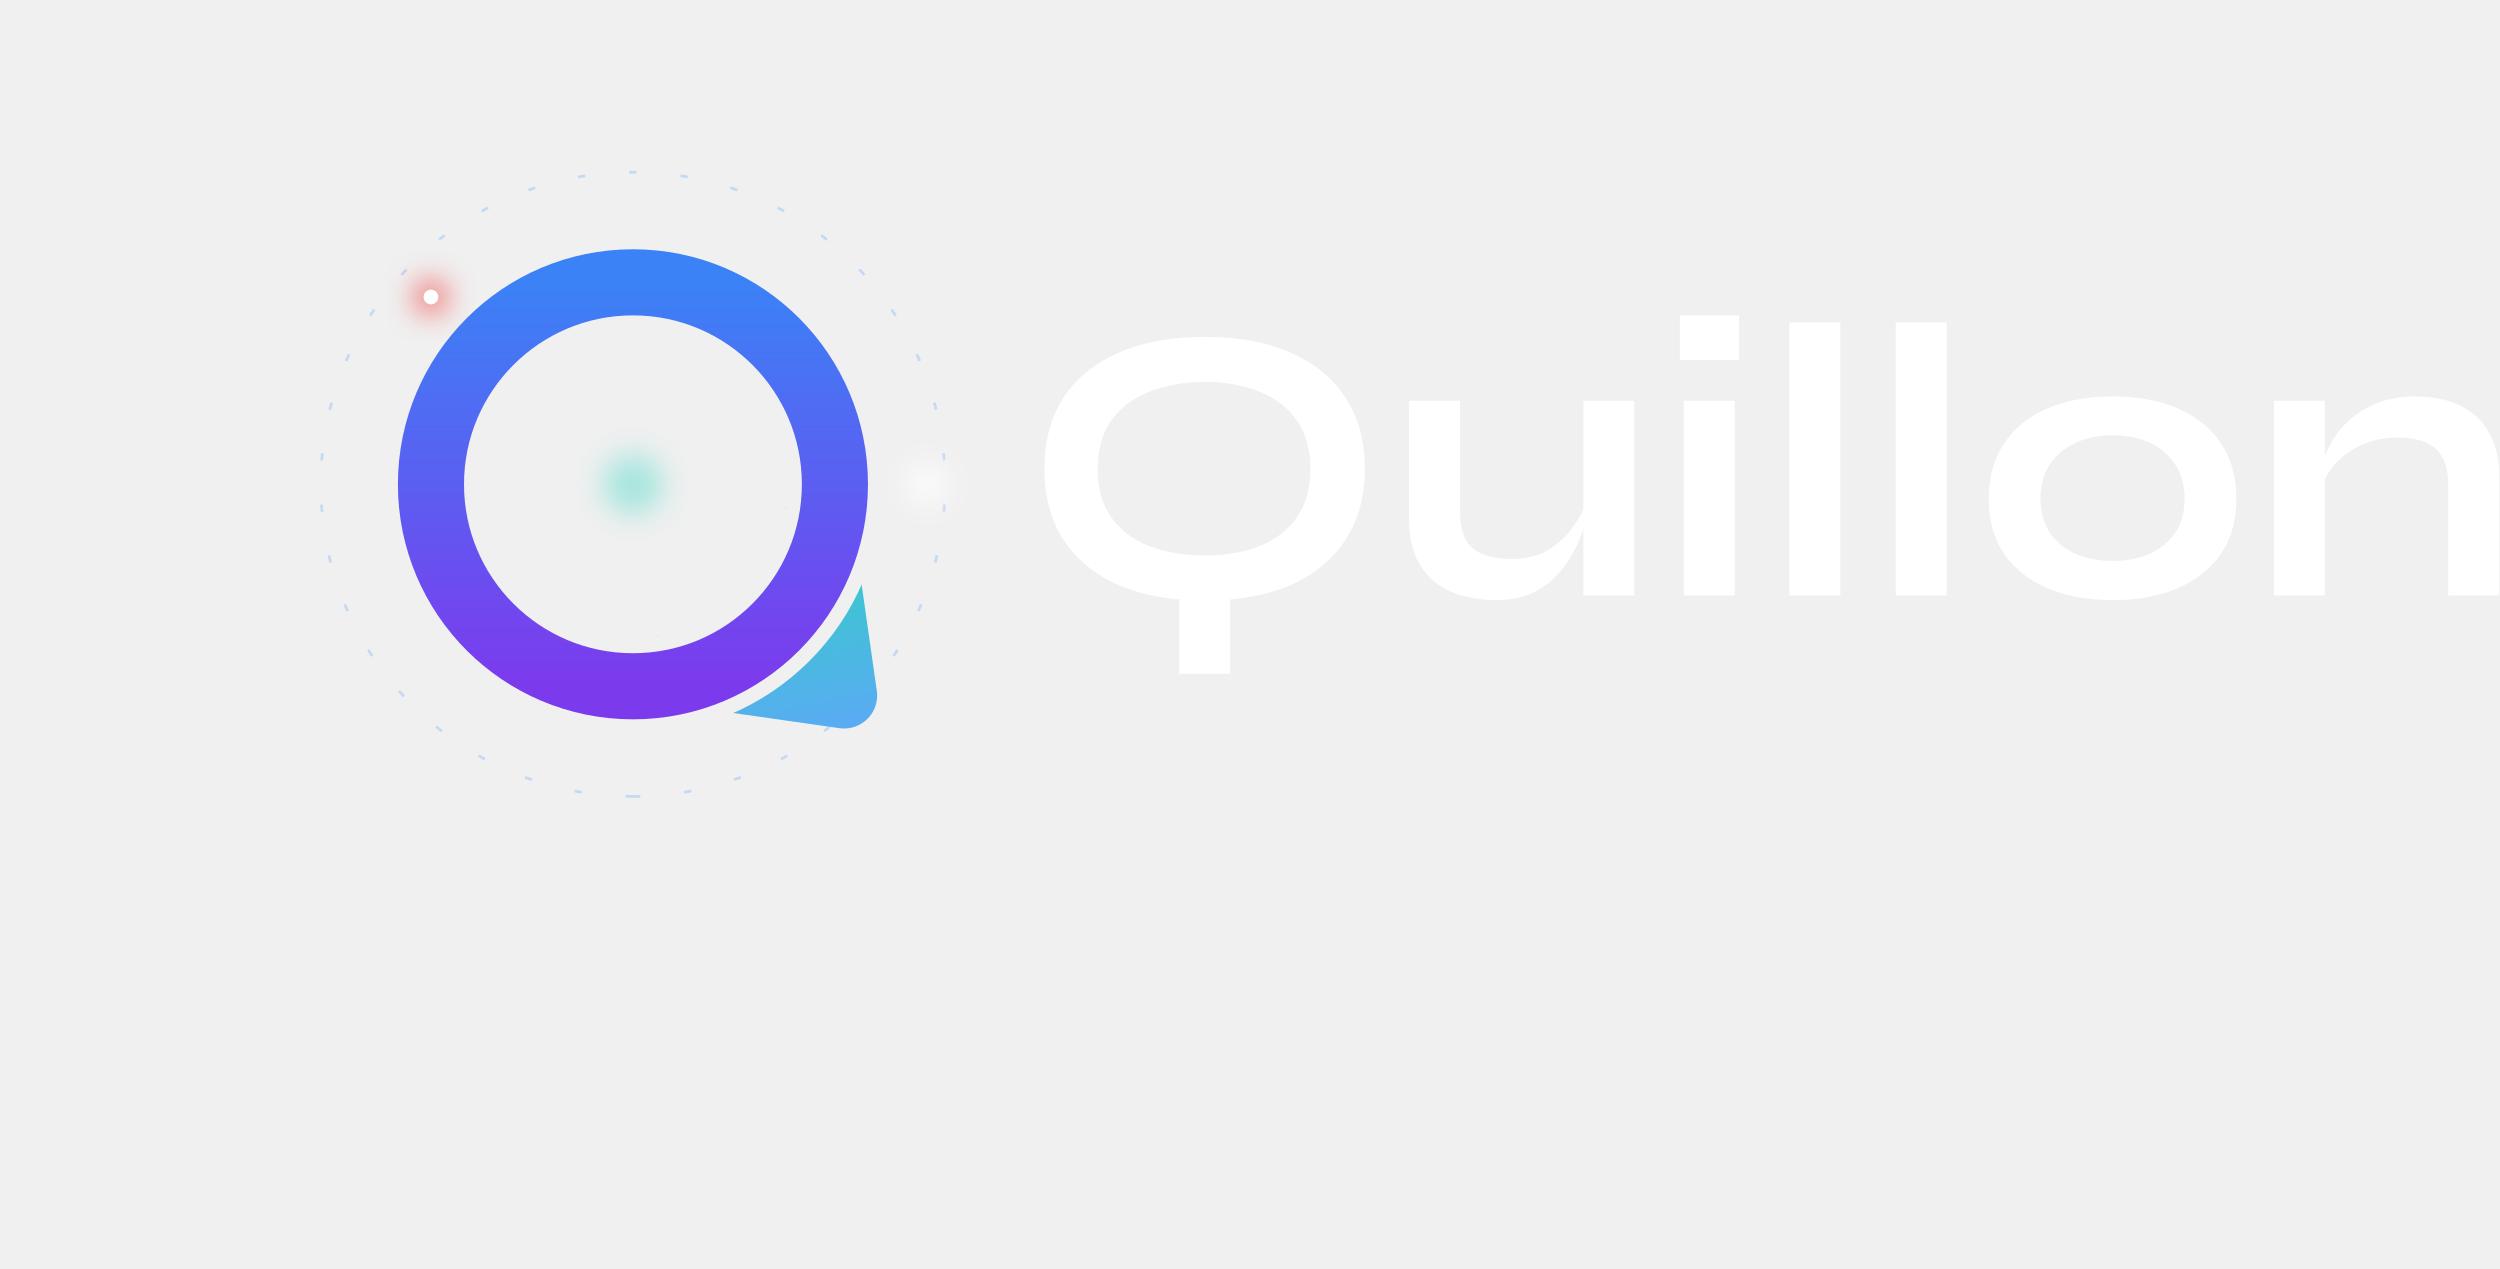
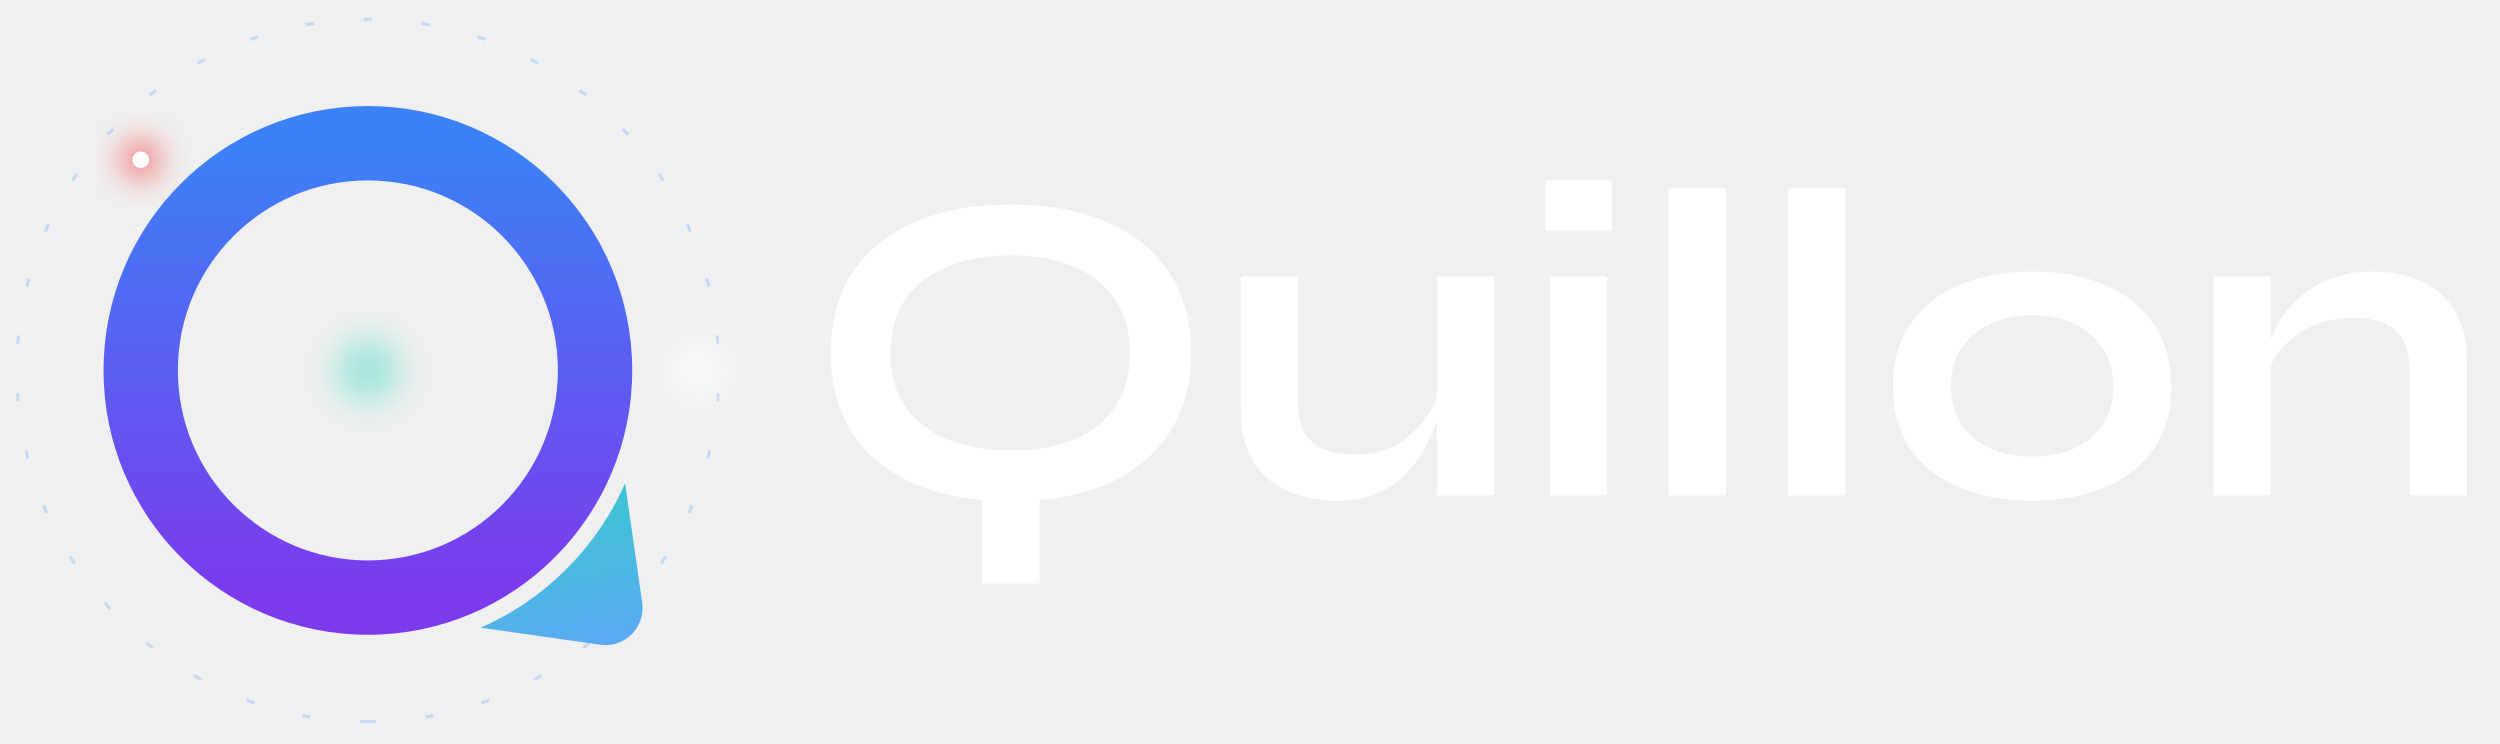
- <svg xmlns="http://www.w3.org/2000/svg" width="613" height="311" viewBox="0 0 613 311" fill="none">
+ <svg xmlns="http://www.w3.org/2000/svg" viewBox="75 38 545 162" fill="none">
  <g opacity="0.3">
    <path d="M155.196 195.29C197.467 195.29 231.735 161.022 231.735 118.751C231.735 76.48 197.467 42.212 155.196 42.212C112.925 42.212 78.657 76.48 78.657 118.751C78.657 161.022 112.925 195.29 155.196 195.29Z" stroke="#60A5FA" stroke-width="0.675" stroke-dasharray="1.8 10.81" />
  </g>
  <path d="M155.196 168.276C182.548 168.276 204.721 146.103 204.721 118.751C204.721 91.399 182.548 69.226 155.196 69.226C127.844 69.226 105.671 91.399 105.671 118.751C105.671 146.103 127.844 168.276 155.196 168.276Z" stroke="url(#paint0_linear_179_836)" stroke-width="16.208" />
  <mask id="mask0_179_836" style="mask-type:luminance" maskUnits="userSpaceOnUse" x="-76" y="-112" width="462" height="462">
    <path d="M385.713 -111.766H-75.32V349.268H385.713V-111.766Z" fill="white" />
    <path d="M155.196 168.276C182.548 168.276 204.721 146.103 204.721 118.751C204.721 91.399 182.548 69.226 155.196 69.226C127.844 69.226 105.671 91.399 105.671 118.751C105.671 146.103 127.844 168.276 155.196 168.276Z" stroke="black" stroke-width="23.412" />
  </mask>
  <g mask="url(#mask0_179_836)">
    <path d="M200.604 125.955L206.971 170.525L162.4 164.158" stroke="url(#paint1_linear_179_836)" stroke-width="16.208" stroke-linecap="round" stroke-linejoin="round" />
  </g>
  <g filter="url(#filter0_f_179_836)">
    <path d="M227.233 123.253C229.719 123.253 231.735 121.238 231.735 118.751C231.735 116.265 229.719 114.249 227.233 114.249C224.746 114.249 222.73 116.265 222.73 118.751C222.73 121.238 224.746 123.253 227.233 123.253Z" fill="white" />
  </g>
  <g opacity="0.4" filter="url(#filter1_f_179_836)">
    <path d="M155.196 125.955C159.174 125.955 162.399 122.729 162.399 118.751C162.399 114.773 159.174 111.547 155.196 111.547C151.217 111.547 147.992 114.773 147.992 118.751C147.992 122.729 151.217 125.955 155.196 125.955Z" fill="#2DD4BF" />
  </g>
  <g filter="url(#filter2_f_179_836)">
    <path d="M105.671 76.43C107.66 76.43 109.273 74.817 109.273 72.828C109.273 70.838 107.66 69.226 105.671 69.226C103.682 69.226 102.069 70.838 102.069 72.828C102.069 74.817 103.682 76.43 105.671 76.43Z" fill="#EF4444" />
  </g>
  <path d="M105.671 74.629C106.666 74.629 107.472 73.822 107.472 72.828C107.472 71.833 106.666 71.027 105.671 71.027C104.676 71.027 103.87 71.833 103.87 72.828C103.87 73.822 104.676 74.629 105.671 74.629Z" fill="white" />
  <path d="M289.132 141.87H301.619V165.21H289.132V141.87ZM295.376 147.249C287.115 147.249 280.039 145.968 274.148 143.407C268.321 140.781 263.839 137.067 260.701 132.265C257.628 127.462 256.091 121.699 256.091 114.976C256.091 108.188 257.628 102.393 260.701 97.59C263.839 92.788 268.321 89.106 274.148 86.544C280.039 83.919 287.115 82.606 295.376 82.606C303.7 82.606 310.776 83.919 316.603 86.544C322.43 89.106 326.88 92.788 329.954 97.59C333.092 102.393 334.66 108.188 334.66 114.976C334.66 121.699 333.092 127.462 329.954 132.265C326.88 137.067 322.43 140.781 316.603 143.407C310.776 145.968 303.7 147.249 295.376 147.249ZM295.376 136.203C300.498 136.203 304.981 135.434 308.823 133.898C312.729 132.361 315.77 130.024 317.948 126.886C320.189 123.748 321.309 119.778 321.309 114.976C321.309 110.173 320.189 106.203 317.948 103.065C315.77 99.928 312.729 97.59 308.823 96.053C304.981 94.453 300.498 93.652 295.376 93.652C290.317 93.652 285.802 94.453 281.832 96.053C277.862 97.59 274.757 99.928 272.515 103.065C270.274 106.203 269.154 110.173 269.154 114.976C269.154 119.778 270.274 123.748 272.515 126.886C274.757 130.024 277.862 132.361 281.832 133.898C285.802 135.434 290.317 136.203 295.376 136.203ZM400.727 146H388.24V98.263H400.727V146ZM388.913 123.044L389.009 126.31C388.881 127.206 388.56 128.519 388.048 130.248C387.536 131.913 386.735 133.705 385.647 135.626C384.622 137.548 383.278 139.405 381.613 141.197C379.948 142.926 377.899 144.367 375.465 145.52C373.032 146.608 370.151 147.153 366.821 147.153C364.196 147.153 361.602 146.832 359.041 146.192C356.543 145.552 354.27 144.495 352.221 143.022C350.172 141.486 348.539 139.437 347.323 136.875C346.106 134.314 345.498 131.08 345.498 127.174V98.263H357.984V125.061C357.984 128.135 358.464 130.568 359.425 132.361C360.45 134.09 361.922 135.306 363.843 136.011C365.764 136.715 368.038 137.067 370.663 137.067C374.121 137.067 377.098 136.331 379.596 134.858C382.093 133.321 384.11 131.464 385.647 129.287C387.248 127.11 388.336 125.029 388.913 123.044ZM426.407 77.324V88.273H411.903V77.324H426.407ZM412.864 98.263H425.35V146H412.864V98.263ZM438.757 79.052H451.244V146H438.757V79.052ZM464.833 79.052H477.32V146H464.833V79.052ZM518.092 147.153C512.073 147.153 506.758 146.192 502.148 144.271C497.601 142.35 494.047 139.565 491.486 135.915C488.925 132.201 487.644 127.654 487.644 122.275C487.644 116.897 488.925 112.35 491.486 108.636C494.047 104.858 497.601 102.009 502.148 100.088C506.758 98.167 512.073 97.206 518.092 97.206C524.111 97.206 529.362 98.167 533.844 100.088C538.391 102.009 541.945 104.858 544.506 108.636C547.068 112.35 548.348 116.897 548.348 122.275C548.348 127.654 547.068 132.201 544.506 135.915C541.945 139.565 538.391 142.35 533.844 144.271C529.362 146.192 524.111 147.153 518.092 147.153ZM518.092 137.548C521.422 137.548 524.399 136.971 527.025 135.819C529.714 134.602 531.827 132.873 533.364 130.632C534.901 128.327 535.669 125.541 535.669 122.275C535.669 119.01 534.901 116.224 533.364 113.919C531.827 111.55 529.746 109.757 527.121 108.54C524.496 107.323 521.486 106.715 518.092 106.715C514.762 106.715 511.753 107.323 509.063 108.54C506.374 109.757 504.229 111.518 502.628 113.823C501.091 116.128 500.323 118.946 500.323 122.275C500.323 125.541 501.091 128.327 502.628 130.632C504.165 132.873 506.278 134.602 508.967 135.819C511.657 136.971 514.698 137.548 518.092 137.548ZM557.579 98.263H570.065V146H557.579V98.263ZM592.253 97.206C595.199 97.206 597.92 97.59 600.418 98.359C602.915 99.127 605.092 100.312 606.949 101.913C608.806 103.513 610.247 105.563 611.271 108.06C612.296 110.493 612.808 113.407 612.808 116.801V146H600.321V119.01C600.321 114.976 599.329 112.03 597.344 110.173C595.423 108.252 592.253 107.291 587.835 107.291C584.505 107.291 581.496 107.932 578.806 109.212C576.117 110.493 573.939 112.126 572.275 114.111C570.61 116.032 569.649 118.049 569.393 120.162L569.297 115.264C569.617 113.023 570.354 110.845 571.506 108.732C572.659 106.619 574.196 104.698 576.117 102.969C578.102 101.176 580.439 99.767 583.128 98.743C585.818 97.718 588.859 97.206 592.253 97.206Z" fill="white" />
  <defs>
    <filter id="filter0_f_179_836" x="215.527" y="107.045" width="23.412" height="23.412" filterUnits="userSpaceOnUse" color-interpolation-filters="sRGB">
      <feFlood flood-opacity="0" result="BackgroundImageFix" />
      <feBlend mode="normal" in="SourceGraphic" in2="BackgroundImageFix" result="shape" />
      <feGaussianBlur stdDeviation="3.602" result="effect1_foregroundBlur_179_836" />
    </filter>
    <filter id="filter1_f_179_836" x="140.789" y="104.344" width="28.814" height="28.814" filterUnits="userSpaceOnUse" color-interpolation-filters="sRGB">
      <feFlood flood-opacity="0" result="BackgroundImageFix" />
      <feBlend mode="normal" in="SourceGraphic" in2="BackgroundImageFix" result="shape" />
      <feGaussianBlur stdDeviation="3.602" result="effect1_foregroundBlur_179_836" />
    </filter>
    <filter id="filter2_f_179_836" x="94.866" y="62.022" width="21.611" height="21.611" filterUnits="userSpaceOnUse" color-interpolation-filters="sRGB">
      <feFlood flood-opacity="0" result="BackgroundImageFix" />
      <feBlend mode="normal" in="SourceGraphic" in2="BackgroundImageFix" result="shape" />
      <feGaussianBlur stdDeviation="3.602" result="effect1_foregroundBlur_179_836" />
    </filter>
    <linearGradient id="paint0_linear_179_836" x1="105.671" y1="69.226" x2="105.671" y2="168.276" gradientUnits="userSpaceOnUse">
      <stop stop-color="#3B82F6" />
      <stop offset="1" stop-color="#7C3AED" />
    </linearGradient>
    <linearGradient id="paint1_linear_179_836" x1="200.604" y1="125.955" x2="212.358" y2="184.729" gradientUnits="userSpaceOnUse">
      <stop stop-color="#2DD4BF" />
      <stop offset="1" stop-color="#60A5FA" />
    </linearGradient>
  </defs>
</svg>
